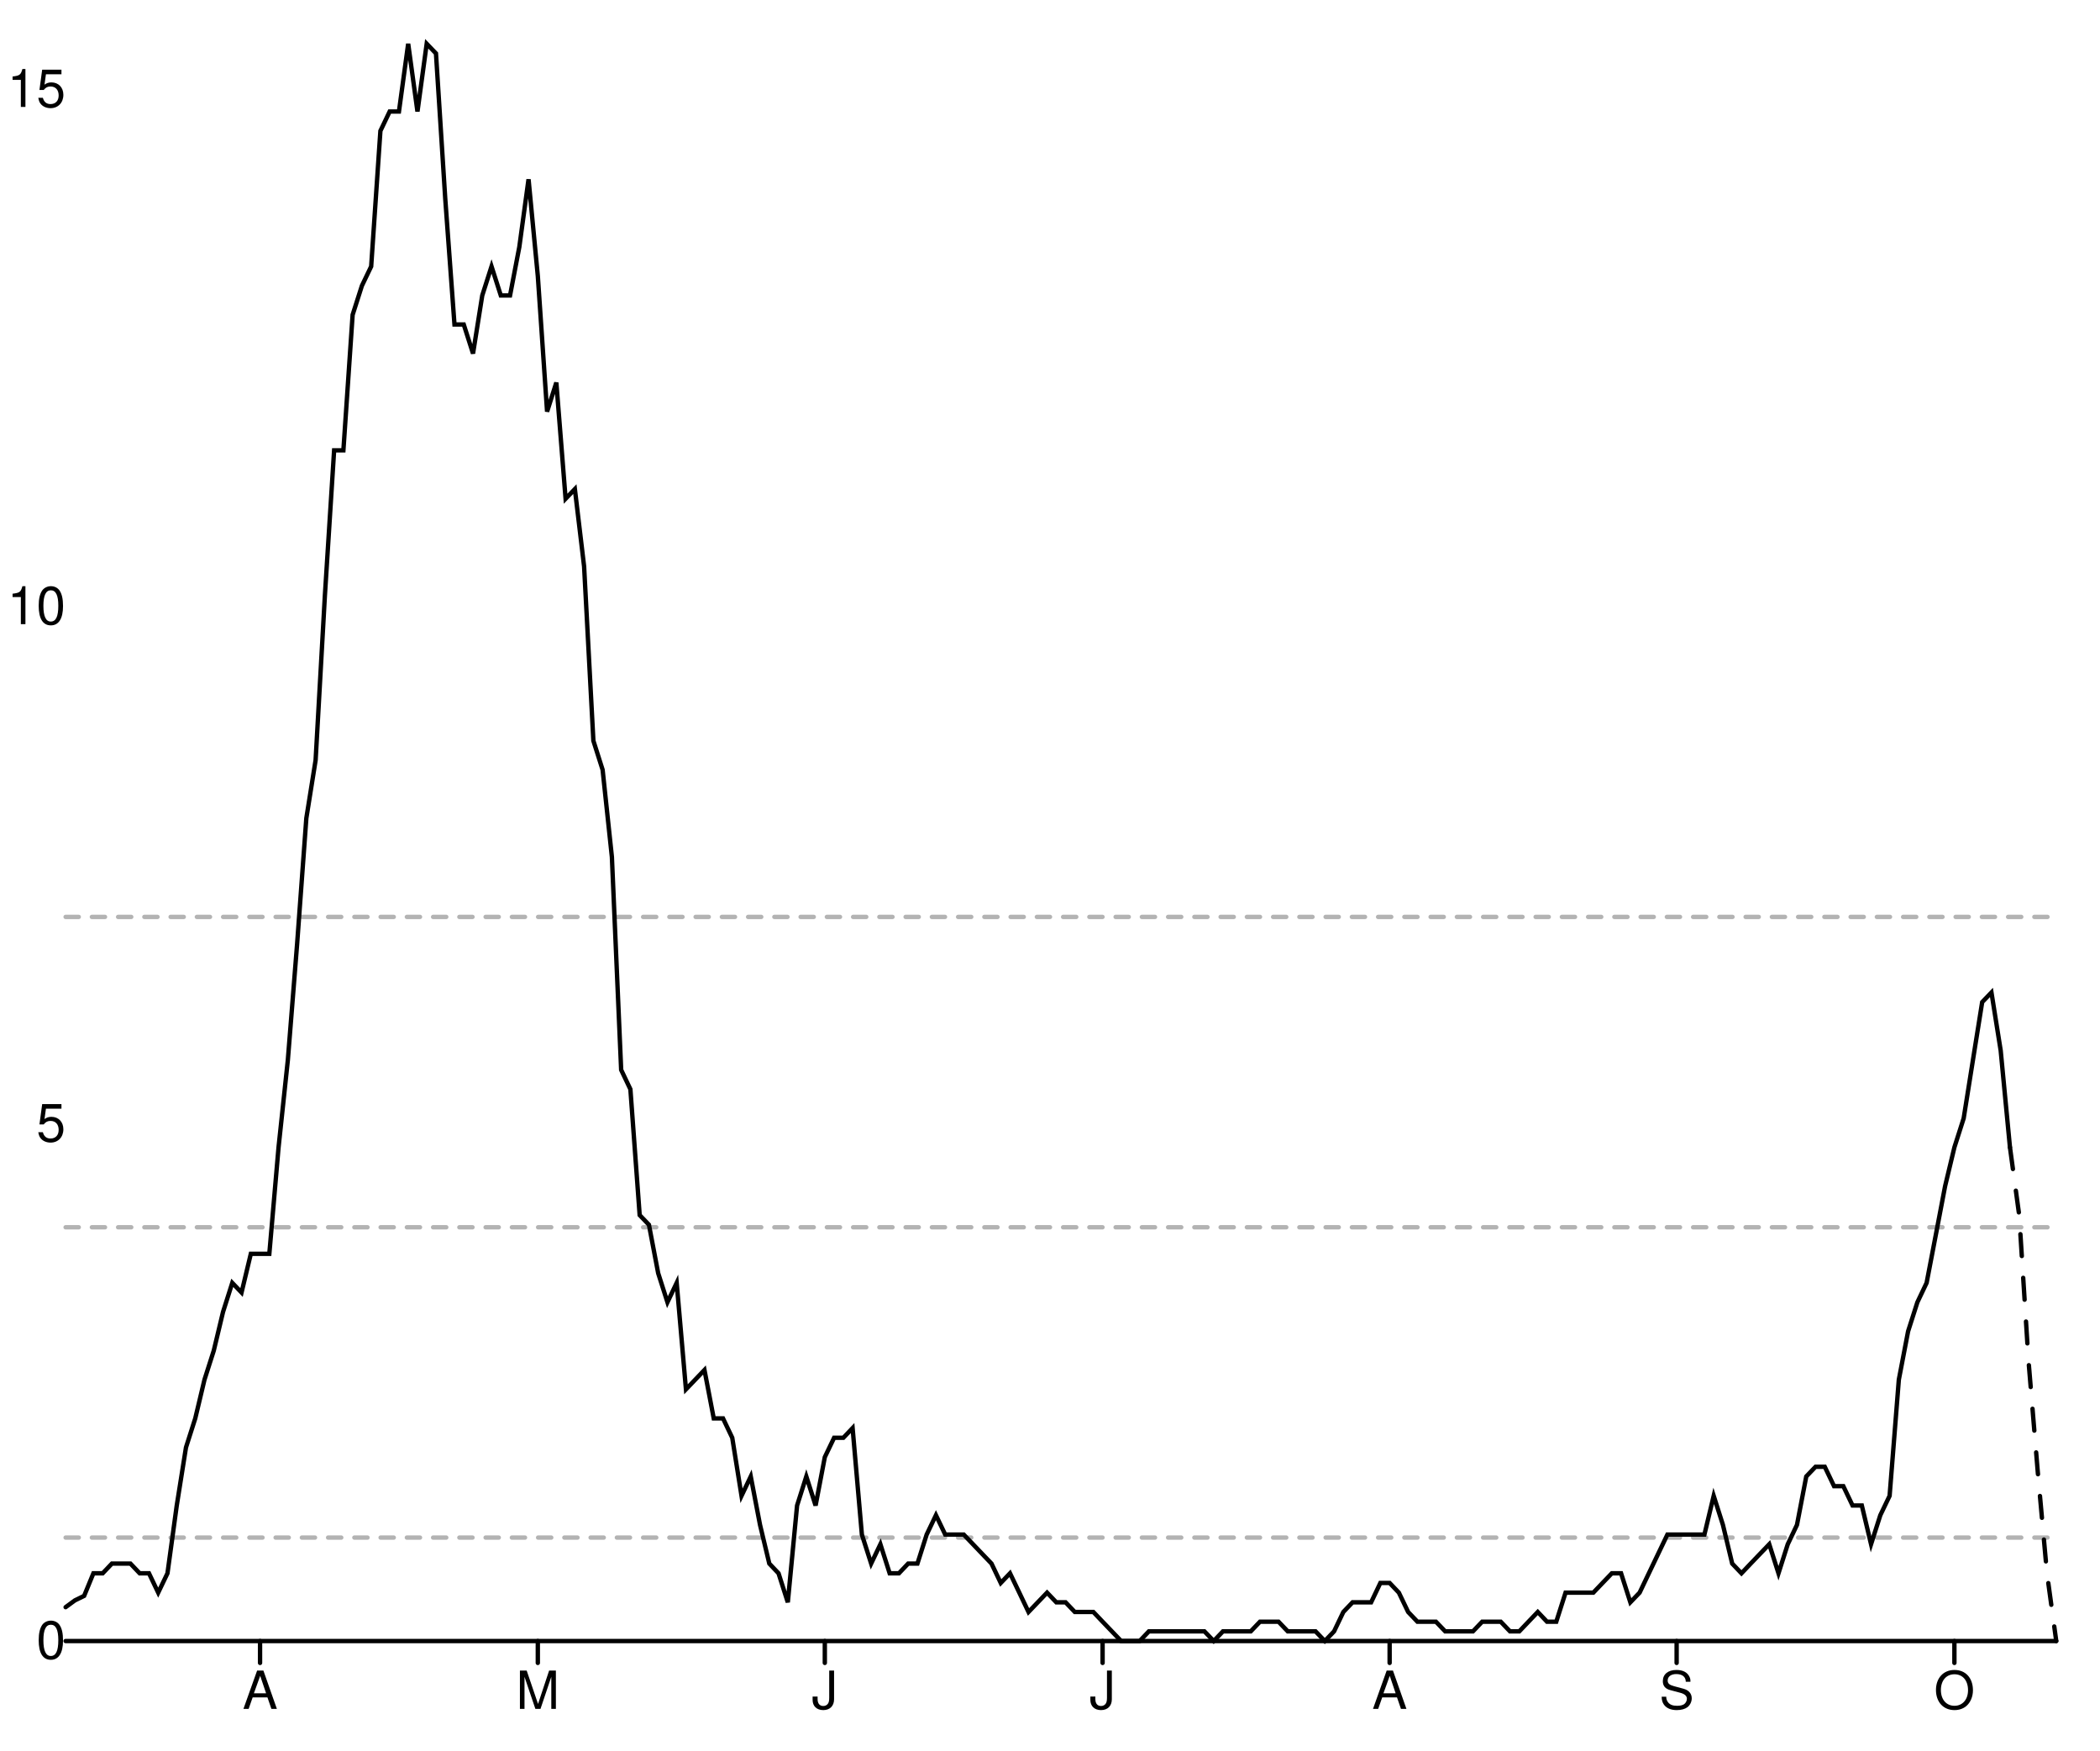
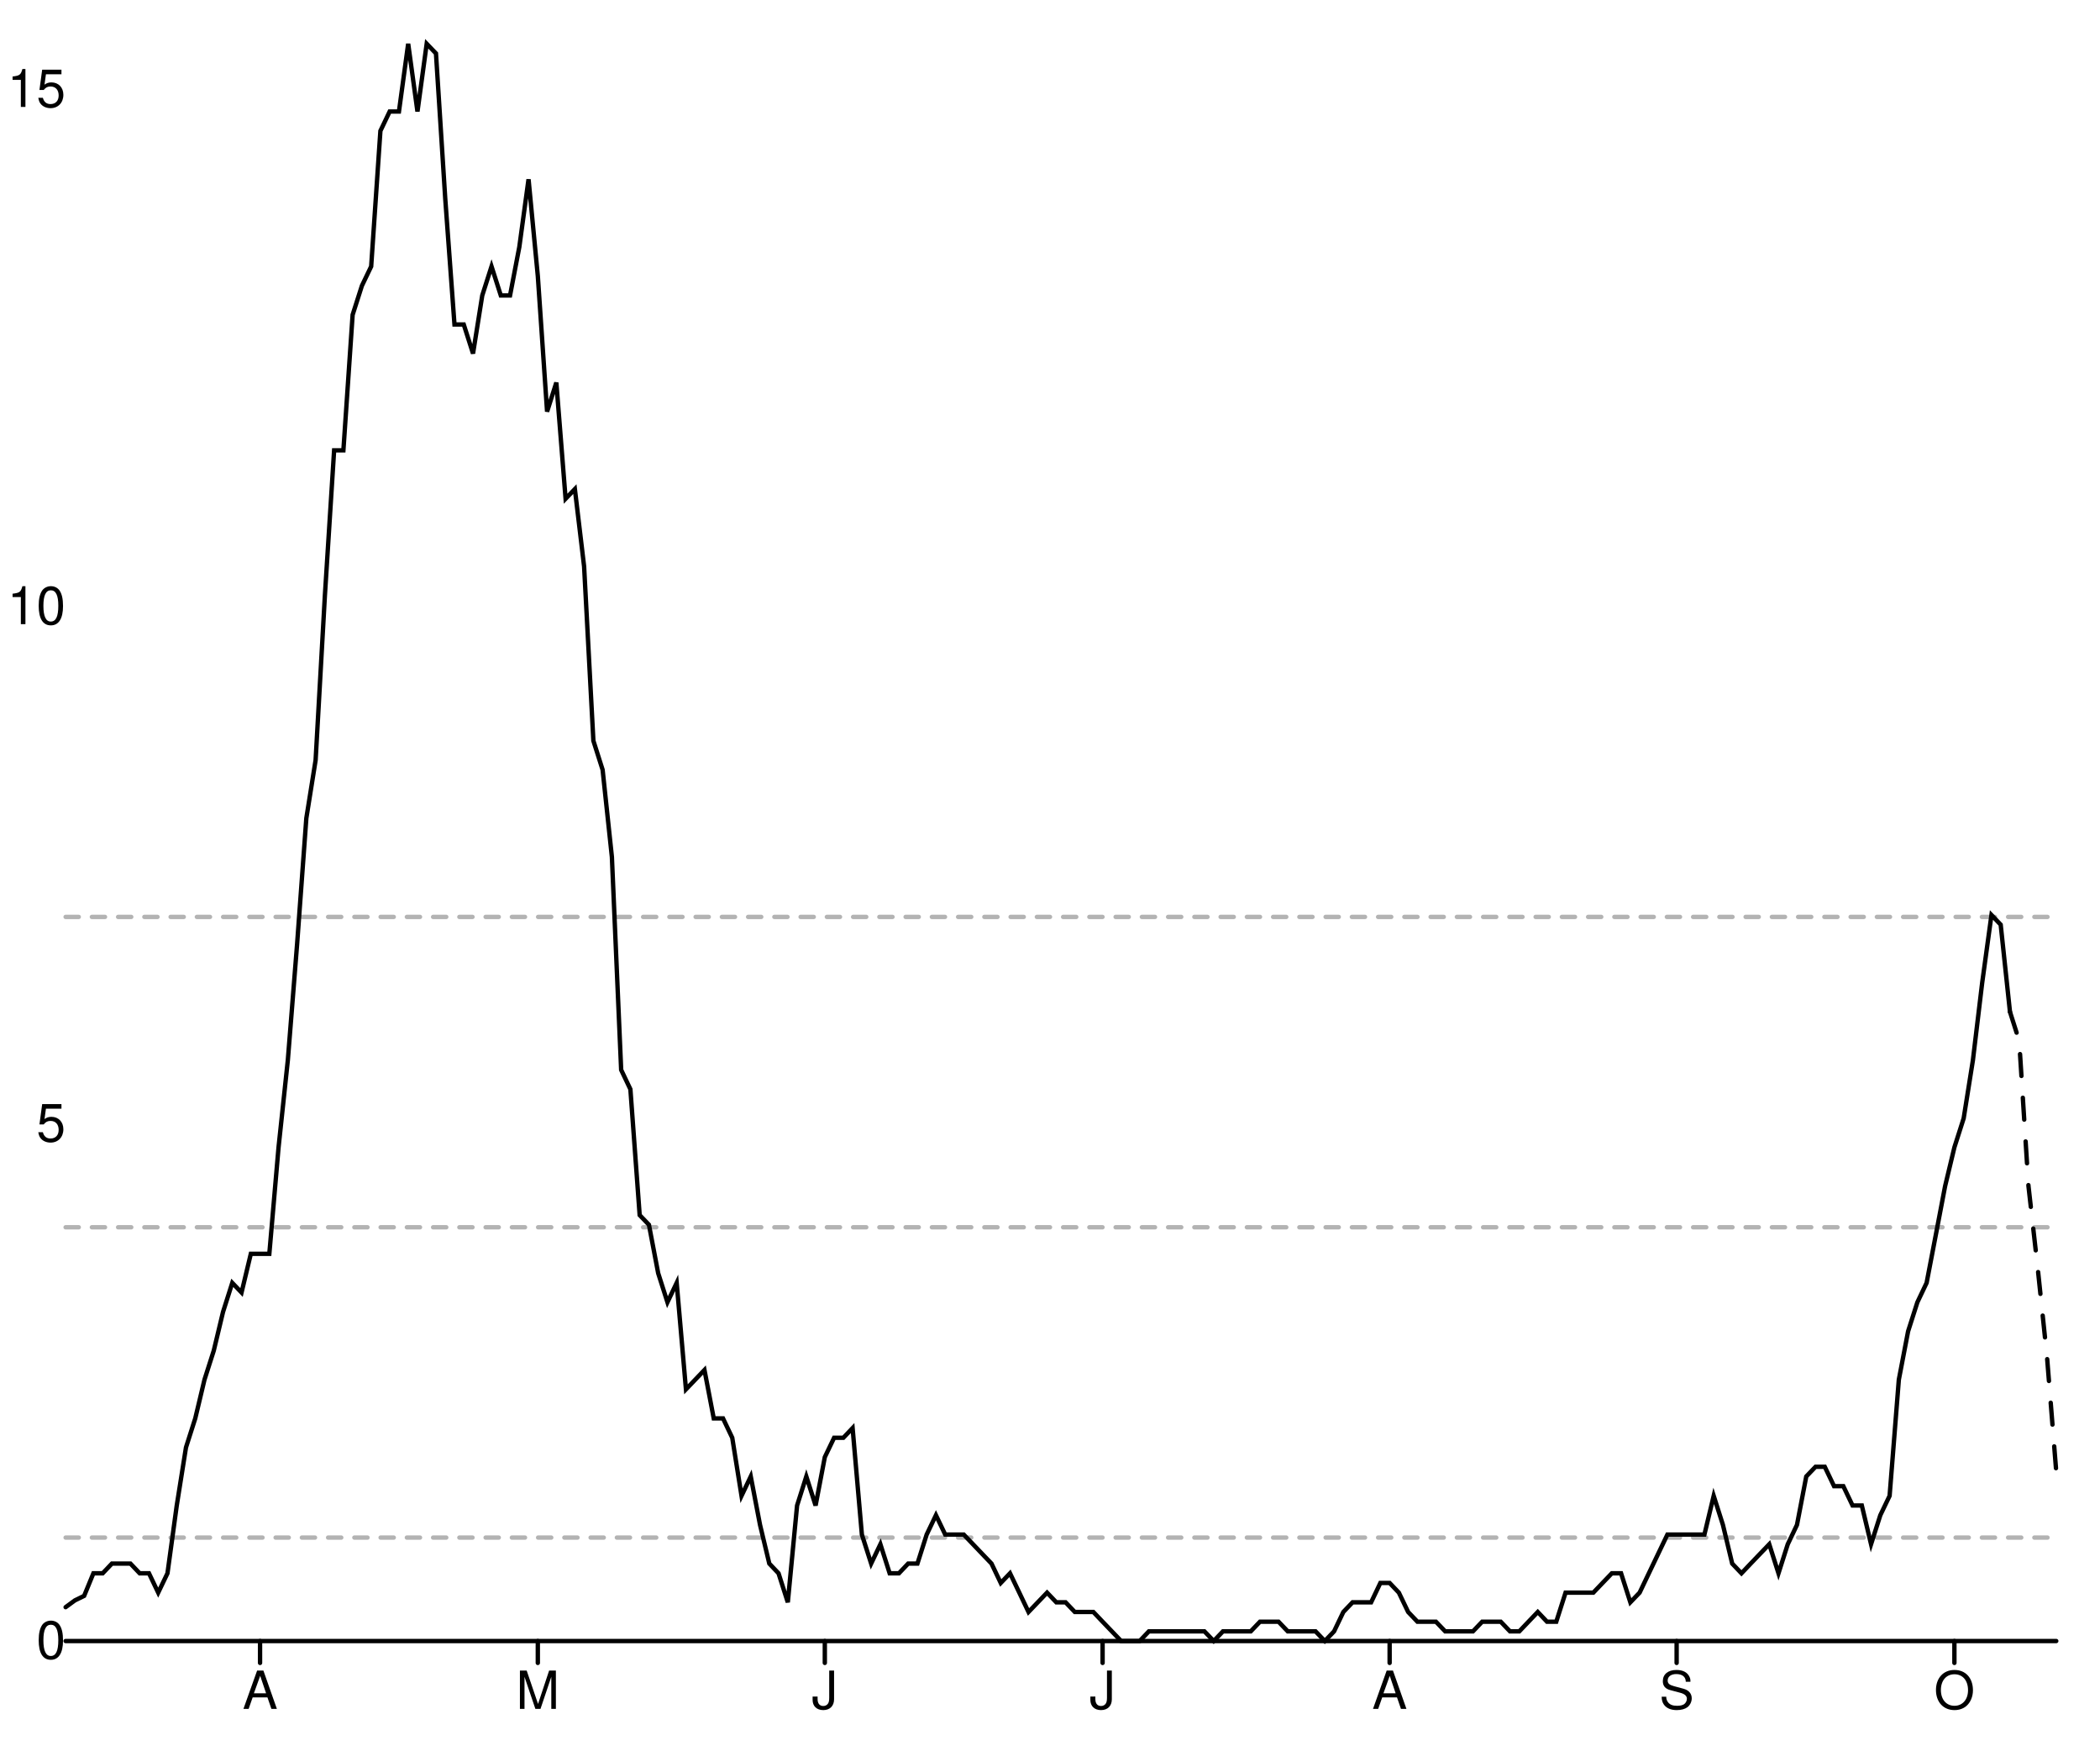
<svg xmlns="http://www.w3.org/2000/svg" width="480" height="400" viewBox="0 0 480 400" style="overflow:display" preserveAspectRatio="xMinYMin meet" overflow="visible">
  <defs>
    <style>
	.data-series path.line { fill-opacity: 0; stroke: black; }
	.data-series path.line.dotted { stroke-dasharray: 12 20 }
	.data-series circle { display: none; }
	.data-series:hover path.line, .data-series.on path.line { stroke-width: 1; }
	.data-series:hover circle, .data-series.on circle { display: inline; }
	.data-series circle:hover, .data-series circle.on { r: 1px!important; }
	.graph-grid { font-family: "Helvetica Neue",Helvetica,Arial,"Lucida Grande",sans-serif; }
	.graph-grid line { stroke: black; stroke-width: 1; stroke-linecap: round; }
	.graph-grid.graph-grid-x text { text-anchor: middle; dominant-baseline: hanging; transform: translateY(10px); }
	.graph-grid.graph-grid-y text { text-anchor: end; dominant-baseline: middle; transform: translateX(-10px); }
	</style>
  </defs>
  <g class="graph-grid graph-grid-y">
    <line x1="15.00" y1="375.00" x2="470.00" y2="375.00" data-left="15" />
    <text x="25" y="375" text-anchor="end">0</text>
    <text x="25" y="256.809" text-anchor="end">5</text>
    <text x="25" y="138.618" text-anchor="end">10</text>
    <text x="25" y="20.426" text-anchor="end">15</text>
    <text style="text-anchor:middle;dominant-baseline:hanging;font-weight:bold;transform: translateY(192.5px) rotate(-90deg);" />
  </g>
  <g class="graph-grid graph-grid-x">
    <line class="tick" x1="59.44" y1="375.00" x2="59.44" y2="380.00" />
    <text x="59.442" y="375" text-anchor="middle">A</text>
    <line class="tick" x1="122.93" y1="375.00" x2="122.93" y2="380.00" />
    <text x="122.93" y="375" text-anchor="middle">M</text>
    <line class="tick" x1="188.53" y1="375.00" x2="188.53" y2="380.00" />
    <text x="188.535" y="375" text-anchor="middle">J</text>
    <line class="tick" x1="252.02" y1="375.00" x2="252.02" y2="380.00" />
    <text x="252.023" y="375" text-anchor="middle">J</text>
    <line class="tick" x1="317.63" y1="375.00" x2="317.63" y2="380.00" />
    <text x="317.628" y="375" text-anchor="middle">A</text>
    <line class="tick" x1="383.23" y1="375.00" x2="383.23" y2="380.00" />
    <text x="383.233" y="375" text-anchor="middle">S</text>
    <line class="tick" x1="446.72" y1="375.00" x2="446.72" y2="380.00" />
    <text x="446.721" y="375" text-anchor="middle">O</text>
    <text style="text-anchor:middle;dominant-baseline:hanging;font-weight:bold;transform: translateY(192.5px) rotate(-90deg);" />
  </g>
  <g data-series="widespread" class="data-series">
    <path d="M 15.00,209.53L 470.00,209.53" id="E07000146-level-0" class="line" stroke-width="1" stroke-linecap="round" stroke-dasharray="3,3" fill-opacity="0.3" opacity="0.3" />
  </g>
  <g data-series="substantial" class="data-series">
    <path d="M 15.00,280.45L 470.00,280.45" id="E07000146-level-1" class="line" stroke-width="1" stroke-linecap="round" stroke-dasharray="3,3" fill-opacity="0.3" opacity="0.3" />
  </g>
  <g data-series="moderate" class="data-series">
    <path d="M 15.00,351.36L 470.00,351.36" id="E07000146-level-2" class="line" stroke-width="1" stroke-linecap="round" stroke-dasharray="3,3" fill-opacity="0.3" opacity="0.3" />
  </g>
  <g data-series="new-cases" class="data-series">
-     <path d="M 15.00,367.26L 17.12,365.71L 19.23,364.68L 21.35,359.52L 23.47,359.52L 25.58,357.30L 27.70,357.30L 29.81,357.30L 31.93,359.52L 34.05,359.52L 36.16,363.94L 38.28,359.52L 40.40,344.03L 42.51,330.76L 44.63,324.12L 46.74,315.27L 48.86,308.64L 50.98,299.79L 53.09,293.15L 55.21,295.36L 57.33,286.52L 59.44,286.52L 61.56,286.52L 63.67,262.18L 65.79,242.27L 67.91,215.73L 70.02,186.97L 72.14,173.70L 74.26,136.09L 76.37,102.91L 78.49,102.91L 80.60,71.94L 82.72,65.30L 84.84,60.88L 86.95,29.91L 89.07,25.48L 91.19,25.48L 93.30,10.00L 95.42,25.48L 97.53,10.00L 99.65,12.21L 101.77,45.39L 103.88,74.15L 106.00,74.15L 108.12,80.79L 110.23,67.52L 112.35,60.88L 114.47,67.52L 116.58,67.52L 118.70,56.45L 120.81,40.97L 122.93,63.09L 125.05,94.06L 127.16,87.42L 129.28,113.97L 131.40,111.76L 133.51,129.45L 135.63,169.27L 137.74,175.91L 139.86,195.82L 141.98,244.48L 144.09,248.91L 146.21,277.67L 148.33,279.88L 150.44,290.94L 152.56,297.58L 154.67,293.15L 156.79,317.48L 158.91,315.27L 161.02,313.06L 163.14,324.12L 165.26,324.12L 167.37,328.55L 169.49,341.82L 171.60,337.39L 173.72,348.45L 175.84,357.30L 177.95,359.52L 180.07,366.15L 182.19,344.03L 184.30,337.39L 186.42,344.03L 188.53,332.97L 190.65,328.55L 192.77,328.55L 194.88,326.33L 197.00,350.67L 199.12,357.30L 201.23,352.88L 203.35,359.52L 205.47,359.52L 207.58,357.30L 209.70,357.30L 211.81,350.67L 213.93,346.24L 216.05,350.67L 218.16,350.67L 220.28,350.67L 222.40,352.88L 224.51,355.09L 226.63,357.30L 228.74,361.73L 230.86,359.52L 232.98,363.94L 235.09,368.36L 237.21,366.15L 239.33,363.94L 241.44,366.15L 243.56,366.15L 245.67,368.36L 247.79,368.36L 249.91,368.36L 252.02,370.58L 254.14,372.79L 256.26,375.00L 258.37,375.00L 260.49,375.00L 262.60,372.79L 264.72,372.79L 266.84,372.79L 268.95,372.79L 271.07,372.79L 273.19,372.79L 275.30,372.79L 277.42,375.00L 279.53,372.79L 281.65,372.79L 283.77,372.79L 285.88,372.79L 288.00,370.58L 290.12,370.58L 292.23,370.58L 294.35,372.79L 296.47,372.79L 298.58,372.79L 300.70,372.79L 302.81,375.00L 304.93,372.79L 307.05,368.36L 309.16,366.15L 311.28,366.15L 313.40,366.15L 315.51,361.73L 317.63,361.73L 319.74,363.94L 321.86,368.36L 323.98,370.58L 326.09,370.58L 328.21,370.58L 330.33,372.79L 332.44,372.79L 334.56,372.79L 336.67,372.79L 338.79,370.58L 340.91,370.58L 343.02,370.58L 345.14,372.79L 347.26,372.79L 349.37,370.58L 351.49,368.36L 353.60,370.58L 355.72,370.58L 357.84,363.94L 359.95,363.94L 362.07,363.94L 364.19,363.94L 366.30,361.73L 368.42,359.52L 370.53,359.52L 372.65,366.15L 374.77,363.94L 376.88,359.52L 379.00,355.09L 381.12,350.67L 383.23,350.67L 385.35,350.67L 387.47,350.67L 389.58,350.67L 391.70,341.82L 393.81,348.45L 395.93,357.30L 398.05,359.52L 400.16,357.30L 402.28,355.09L 404.40,352.88L 406.51,359.52L 408.63,352.88L 410.74,348.45L 412.86,337.39L 414.98,335.18L 417.09,335.18L 419.21,339.61L 421.33,339.61L 423.44,344.03L 425.56,344.03L 427.67,352.88L 429.79,346.24L 431.91,341.82L 434.02,315.27L 436.14,304.21L 438.26,297.58L 440.37,293.15L 442.49,282.09L 444.60,271.03L 446.72,262.18L 448.84,255.55L 450.95,242.27L 453.07,229.00L 455.19,226.79L 457.30,240.06L 459.42,262.18" id="New cases" class="line" stroke-width="1" stroke-linecap="round" />
+     <path d="M 15.00,367.26L 17.12,365.71L 19.23,364.68L 21.35,359.52L 23.47,359.52L 25.58,357.30L 27.70,357.30L 29.81,357.30L 31.93,359.52L 34.05,359.52L 36.16,363.94L 38.28,359.52L 40.40,344.03L 42.51,330.76L 44.63,324.12L 46.74,315.27L 48.86,308.64L 50.98,299.79L 53.09,293.15L 55.21,295.36L 57.33,286.52L 59.44,286.52L 61.56,286.52L 63.67,262.18L 65.79,242.27L 67.91,215.73L 70.02,186.97L 72.14,173.70L 74.26,136.09L 76.37,102.91L 78.49,102.91L 80.60,71.94L 82.72,65.30L 84.84,60.88L 86.95,29.91L 89.07,25.48L 91.19,25.48L 93.30,10.00L 95.42,25.48L 97.53,10.00L 99.65,12.21L 101.77,45.39L 103.88,74.15L 106.00,74.15L 108.12,80.79L 110.23,67.52L 112.35,60.88L 114.47,67.52L 116.58,67.52L 118.70,56.45L 120.81,40.97L 122.93,63.09L 125.05,94.06L 127.16,87.42L 129.28,113.97L 131.40,111.76L 133.51,129.45L 135.63,169.27L 137.74,175.91L 139.86,195.82L 141.98,244.48L 144.09,248.91L 146.21,277.67L 148.33,279.88L 150.44,290.94L 152.56,297.58L 154.67,293.15L 156.79,317.48L 158.91,315.27L 161.02,313.06L 163.14,324.12L 165.26,324.12L 167.37,328.55L 169.49,341.82L 171.60,337.39L 173.72,348.45L 175.84,357.30L 177.95,359.52L 180.07,366.15L 182.19,344.03L 184.30,337.39L 186.42,344.03L 188.53,332.97L 190.65,328.55L 192.77,328.55L 194.88,326.33L 197.00,350.67L 199.12,357.30L 201.23,352.88L 203.35,359.52L 205.47,359.52L 207.58,357.30L 209.70,357.30L 211.81,350.67L 213.93,346.24L 216.05,350.67L 218.16,350.67L 220.28,350.67L 222.40,352.88L 224.51,355.09L 226.63,357.30L 228.74,361.73L 230.86,359.52L 232.98,363.94L 235.09,368.36L 237.21,366.15L 239.33,363.94L 241.44,366.15L 243.56,366.15L 245.67,368.36L 247.79,368.36L 249.91,368.36L 252.02,370.58L 254.14,372.79L 256.26,375.00L 258.37,375.00L 260.49,375.00L 262.60,372.79L 264.72,372.79L 266.84,372.79L 268.95,372.79L 271.07,372.79L 273.19,372.79L 275.30,372.79L 277.42,375.00L 279.53,372.79L 281.65,372.79L 283.77,372.79L 285.88,372.79L 288.00,370.58L 290.12,370.58L 292.23,370.58L 294.35,372.79L 296.47,372.79L 298.58,372.79L 300.70,372.79L 302.81,375.00L 304.93,372.79L 307.05,368.36L 309.16,366.15L 311.28,366.15L 313.40,366.15L 315.51,361.73L 317.63,361.73L 319.74,363.94L 321.86,368.36L 323.98,370.58L 326.09,370.58L 328.21,370.58L 330.33,372.79L 332.44,372.79L 334.56,372.79L 336.67,372.79L 338.79,370.58L 340.91,370.58L 343.02,370.58L 345.14,372.79L 347.26,372.79L 349.37,370.58L 351.49,368.36L 353.60,370.58L 355.72,370.58L 357.84,363.94L 359.95,363.94L 362.07,363.94L 364.19,363.94L 366.30,361.73L 368.42,359.52L 370.53,359.52L 372.65,366.15L 374.77,363.94L 376.88,359.52L 379.00,355.09L 381.12,350.67L 383.23,350.67L 385.35,350.67L 387.47,350.67L 389.58,350.67L 391.70,341.82L 393.81,348.45L 395.93,357.30L 398.05,359.52L 400.16,357.30L 402.28,355.09L 404.40,352.88L 406.51,359.52L 408.63,352.88L 410.74,348.45L 412.86,337.39L 414.98,335.18L 417.09,335.18L 419.21,339.61L 421.33,339.61L 423.44,344.03L 425.56,344.03L 427.67,352.88L 429.79,346.24L 431.91,341.82L 434.02,315.27L 436.14,304.21L 438.26,297.58L 440.37,293.15L 442.49,282.09L 444.60,271.03L 446.72,262.18L 448.84,255.55L 450.95,242.27L 453.07,224.58L 455.19,209.09L 457.30,211.30L 459.42,231.21" id="New cases" class="line" stroke-width="1" stroke-linecap="round" />
  </g>
  <g data-series="recent-cases" class="data-series">
-     <path d="M 459.42,262.18L 461.53,277.67L 463.65,310.85L 465.77,336.29L 467.88,359.52L 470.00,375.00" id="Recent cases" class="line" stroke-width="1" stroke-linecap="round" stroke-dasharray="5,5" />
+     <path d="M 459.42,231.21L 461.53,237.85L 463.65,271.03L 465.77,289.83L 467.88,309.96L 470.00,336.29" id="Recent cases" class="line" stroke-width="1" stroke-linecap="round" stroke-dasharray="5,5" />
  </g>
</svg>
